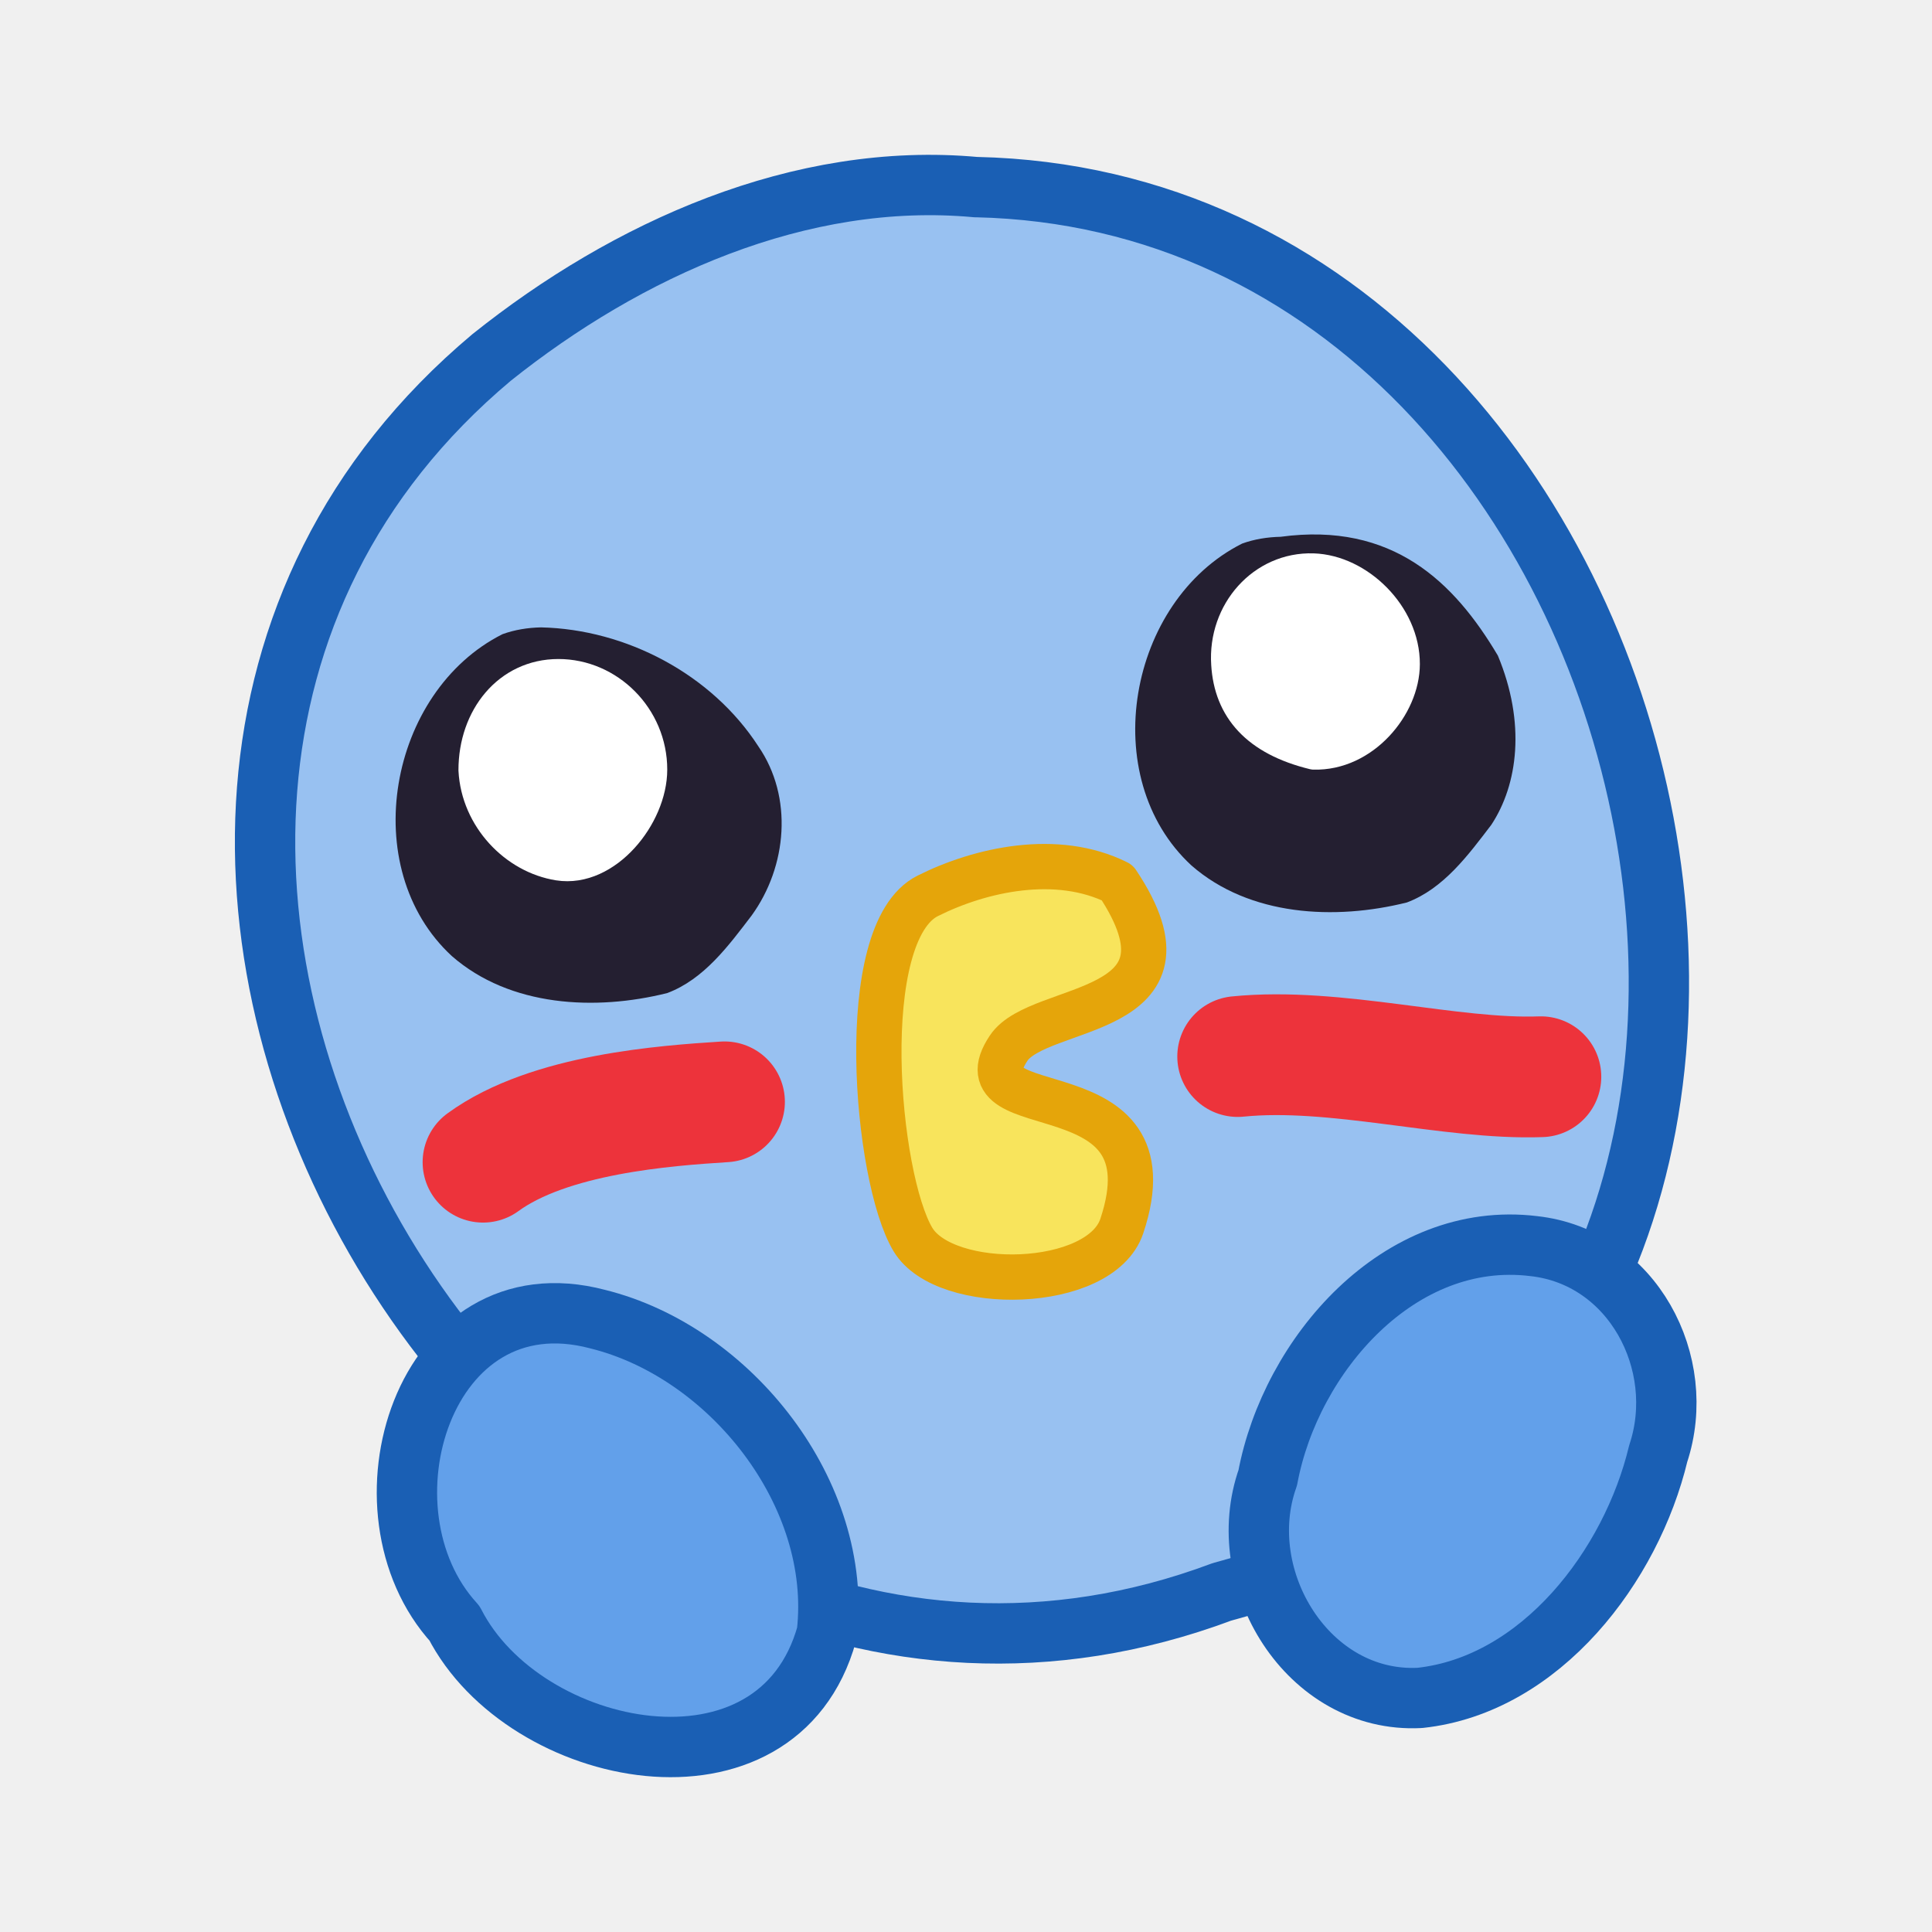
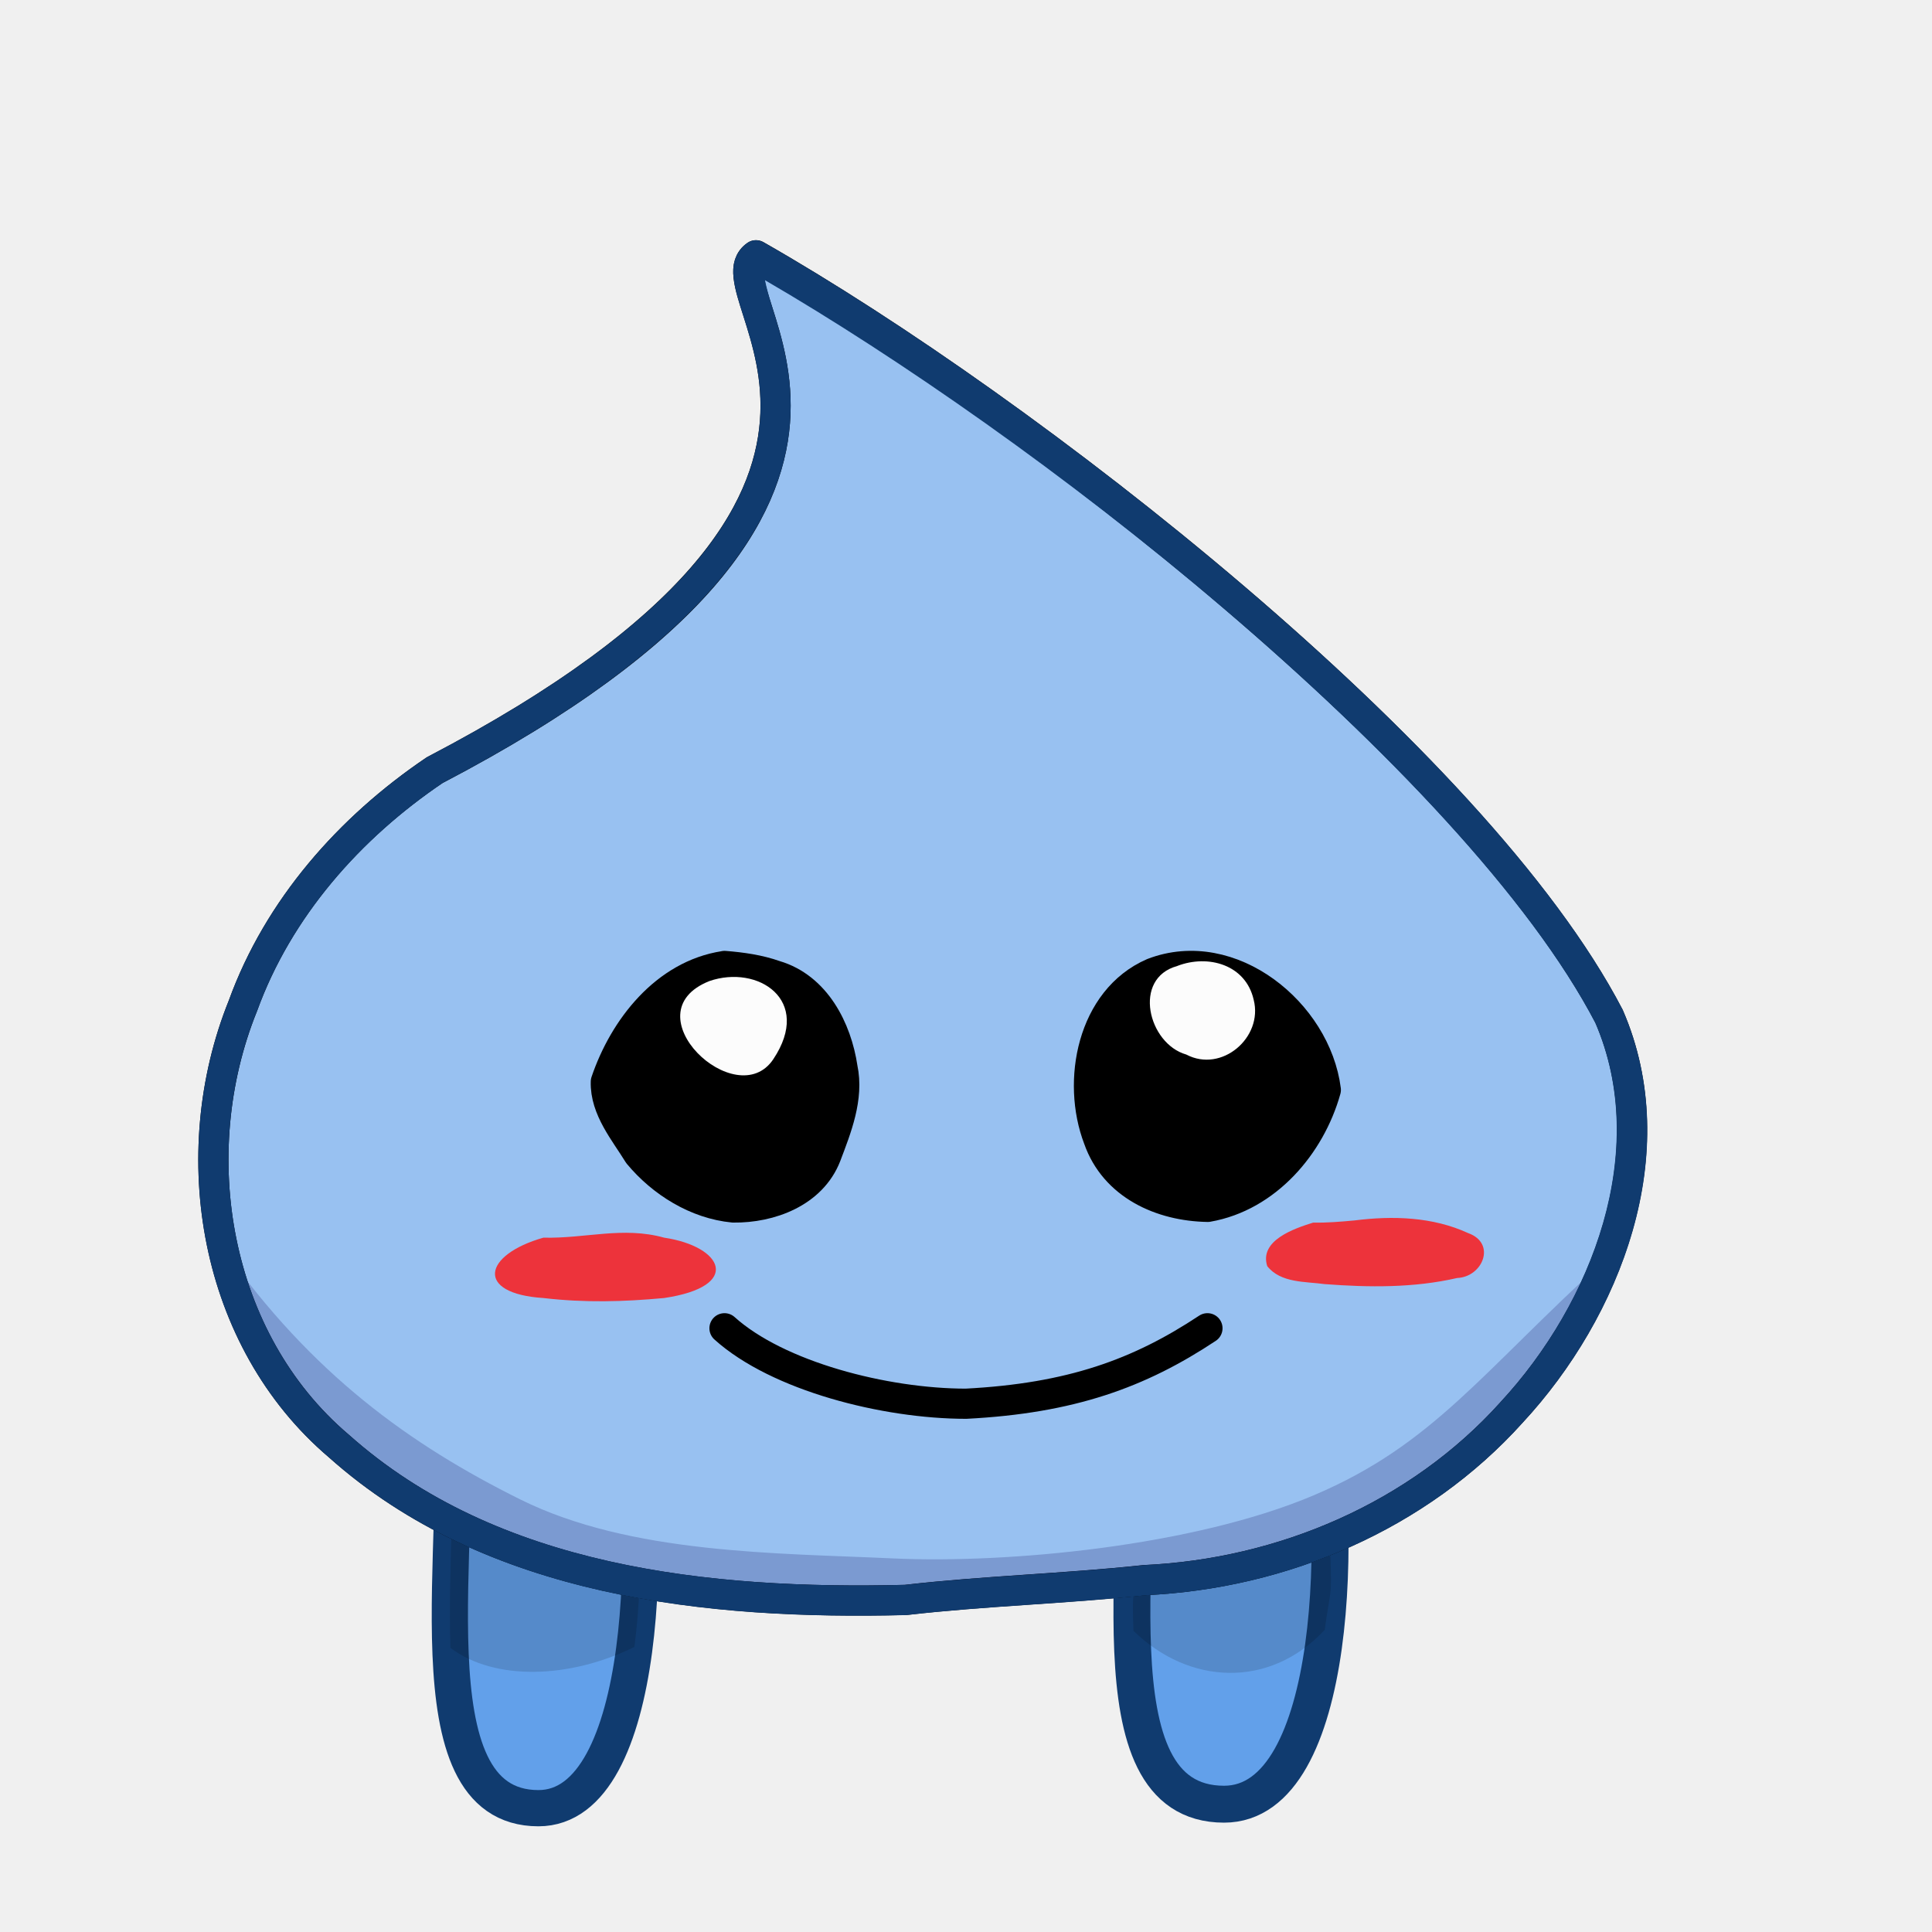
<svg xmlns="http://www.w3.org/2000/svg" width="128" height="128" viewBox="0 0 33.867 33.867" version="1.1" id="svg8">
  <defs id="defs2" />
  <g id="layer1" transform="translate(0,-263.1333)">
-     <path style="opacity:1;fill:#98c1f1;fill-opacity:1;fill-rule:nonzero;stroke:#1a5fb4;stroke-width:1.058;stroke-linecap:round;stroke-linejoin:round;stroke-miterlimit:4;stroke-dasharray:none;stroke-opacity:1;paint-order:normal" d="m 17.113,266.413 c 12.771,0.284 17.003,21.234 4.304,24.626 -12.108,4.528 -22.833,-13.224 -12.799,-21.64 2.367,-1.891 5.405,-3.271 8.495,-2.985 z" id="rect836" />
-     <path style="fill:#241f31;fill-opacity:1;stroke:none;stroke-width:1.058;stroke-linecap:round;stroke-linejoin:round;stroke-miterlimit:4;stroke-dasharray:none;stroke-opacity:1" d="m 8.807,274.251 c -1.996,1.004 -2.56,4.097 -0.886,5.642 1.02,0.891 2.517,0.963 3.776,0.648 0.645,-0.242 1.076,-0.832 1.48,-1.361 0.62,-0.857 0.731,-2.074 0.115,-2.966 -0.816,-1.26 -2.316,-2.05 -3.809,-2.083 -0.23,0.005 -0.46,0.041 -0.677,0.12 z" id="path970" />
-     <path style="fill:#241f31;fill-opacity:1;stroke:none;stroke-width:1.058;stroke-linecap:round;stroke-linejoin:round;stroke-miterlimit:4;stroke-dasharray:none;stroke-opacity:1" d="m 21.772,272.663 c -1.996,1.004 -2.56,4.097 -0.886,5.642 1.02,0.891 2.517,0.963 3.776,0.648 0.645,-0.242 1.076,-0.832 1.48,-1.361 0.467,-0.708 0.607,-1.783 0.115,-2.966 -0.766,-1.292 -1.847,-2.348 -3.809,-2.083 -0.23,0.005 -0.46,0.041 -0.677,0.12 z" id="path970-2" />
-     <path style="fill:#f8e45c;fill-opacity:1;stroke:#e5a50a;stroke-width:0.794;stroke-linecap:round;stroke-linejoin:round;stroke-miterlimit:4;stroke-dasharray:none;stroke-opacity:1" d="m 19.584,278.605 c -1.058,-0.529 -2.399,-0.23 -3.321,0.232 -1.288,0.644 -0.909,4.943 -0.26,6.024 0.563,0.939 3.287,0.887 3.662,-0.236 0.949,-2.847 -2.919,-1.717 -1.984,-3.118 0.535,-0.803 3.492,-0.52 1.904,-2.901 z" id="path1003" />
-     <path style="fill:#62a0ea;fill-opacity:1;stroke:#1a5fb4;stroke-width:1.058;stroke-linecap:round;stroke-linejoin:round;stroke-miterlimit:4;stroke-dasharray:none;stroke-opacity:1" d="m 24.887,292.897 c -1.96,0.1 -3.291,-2.091 -2.664,-3.859 0.403,-2.152 2.306,-4.349 4.662,-4.061 1.732,0.19 2.709,2.05 2.183,3.636 -0.471,1.965 -2.052,4.055 -4.18,4.284 z" id="path1005" />
-     <path style="fill:#62a0ea;fill-opacity:1;stroke:#1a5fb4;stroke-width:1.058;stroke-linecap:round;stroke-linejoin:round;stroke-miterlimit:4;stroke-dasharray:none;stroke-opacity:1" d="m 14.494,291.767 c -0.861,3.106 -5.306,2.21 -6.527,-0.178 -1.806,-1.975 -0.546,-6.14 2.51,-5.332 2.333,0.578 4.299,3.07 4.017,5.511 z" id="path1005-9" />
-     <path style="fill:none;stroke:#ed333b;stroke-width:2.117;stroke-linecap:round;stroke-linejoin:round;stroke-opacity:1;stroke-miterlimit:4;stroke-dasharray:none" d="M 8.467,283.506 C 9.632,282.656 11.676,282.514 12.7,282.448" id="path1037" />
-     <path style="fill:none;stroke:#ed333b;stroke-width:2.117;stroke-linecap:round;stroke-linejoin:round;stroke-miterlimit:4;stroke-dasharray:none;stroke-opacity:1" d="m 21.696,281.654 c 1.72,-0.173 3.726,0.412 5.315,0.354" id="path1041" />
-     <path style="opacity:1;fill:#ffffff;fill-opacity:1;fill-rule:nonzero;stroke:#ffffff;stroke-width:0.529;stroke-linecap:round;stroke-linejoin:round;stroke-miterlimit:4;stroke-dasharray:none;stroke-opacity:1;paint-order:normal" d="m 11.432,276.623 c -5e-6,0.822 -0.799,1.814 -1.643,1.681 -0.771,-0.122 -1.443,-0.82 -1.488,-1.671 -4e-7,-0.926 0.601,-1.683 1.488,-1.683 0.887,0 1.643,0.747 1.643,1.674 z" id="path1099" />
-     <path style="opacity:1;fill:#ffffff;fill-opacity:1;fill-rule:nonzero;stroke:#ffffff;stroke-width:0.529;stroke-linecap:round;stroke-linejoin:round;stroke-miterlimit:4;stroke-dasharray:none;stroke-opacity:1;paint-order:normal" d="m 24.625,274.775 c -0.002,0.752 -0.712,1.611 -1.598,1.585 -1.009,-0.245 -1.484,-0.797 -1.531,-1.585 -0.061,-0.924 0.636,-1.705 1.523,-1.677 0.802,0.025 1.609,0.807 1.606,1.677 z" id="path1099-9" />
+     <path style="opacity:1;fill:#98c1f1;fill-opacity:1;fill-rule:nonzero;stroke:#1a5fb4;stroke-width:1.058;stroke-linecap:round;stroke-linejoin:round;stroke-miterlimit:4;stroke-dasharray:none;stroke-opacity:1;paint-order:normal" d="m -15.694,266.967 c 12.771,0.284 17.003,21.234 4.304,24.626 -12.108,4.528 -22.833,-13.224 -12.799,-21.64 2.367,-1.891 5.405,-3.271 8.495,-2.985 z" id="rect836" />
+     <path style="fill:#241f31;fill-opacity:1;stroke:none;stroke-width:1.058;stroke-linecap:round;stroke-linejoin:round;stroke-miterlimit:4;stroke-dasharray:none;stroke-opacity:1" d="m -23.999,274.804 c -1.996,1.004 -2.56,4.097 -0.886,5.642 1.02,0.891 2.517,0.963 3.776,0.648 0.645,-0.242 1.076,-0.832 1.48,-1.361 0.62,-0.857 0.731,-2.074 0.115,-2.966 -0.816,-1.26 -2.316,-2.05 -3.809,-2.083 -0.23,0.005 -0.46,0.041 -0.677,0.12 z" id="path970" />
+     <path style="fill:#241f31;fill-opacity:1;stroke:none;stroke-width:1.058;stroke-linecap:round;stroke-linejoin:round;stroke-miterlimit:4;stroke-dasharray:none;stroke-opacity:1" d="m -11.034,273.217 c -1.996,1.004 -2.56,4.097 -0.886,5.642 1.02,0.891 2.517,0.963 3.776,0.648 0.645,-0.242 1.076,-0.832 1.48,-1.361 0.467,-0.708 0.607,-1.783 0.115,-2.966 -0.766,-1.292 -1.847,-2.348 -3.809,-2.083 -0.23,0.005 -0.46,0.041 -0.677,0.12 z" id="path970-2" />
+     <path style="fill:#f8e45c;fill-opacity:1;stroke:#e5a50a;stroke-width:0.794;stroke-linecap:round;stroke-linejoin:round;stroke-miterlimit:4;stroke-dasharray:none;stroke-opacity:1" d="m -13.222,279.158 c -1.058,-0.529 -2.399,-0.23 -3.321,0.232 -1.288,0.644 -0.909,4.943 -0.26,6.024 0.563,0.939 3.287,0.887 3.662,-0.236 0.949,-2.847 -2.919,-1.717 -1.984,-3.118 0.535,-0.803 3.492,-0.52 1.904,-2.901 z" id="path1003" />
+     <path style="fill:#62a0ea;fill-opacity:1;stroke:#1a5fb4;stroke-width:1.058;stroke-linecap:round;stroke-linejoin:round;stroke-miterlimit:4;stroke-dasharray:none;stroke-opacity:1" d="m -7.919,293.45 c -1.96,0.1 -3.291,-2.091 -2.664,-3.859 0.403,-2.152 2.306,-4.349 4.662,-4.061 1.732,0.19 2.709,2.05 2.183,3.636 -0.471,1.965 -2.052,4.055 -4.18,4.284 z" id="path1005" />
+     <path style="fill:#62a0ea;fill-opacity:1;stroke:#1a5fb4;stroke-width:1.058;stroke-linecap:round;stroke-linejoin:round;stroke-miterlimit:4;stroke-dasharray:none;stroke-opacity:1" d="m -18.312,292.32 c -0.861,3.106 -5.306,2.21 -6.527,-0.178 -1.806,-1.975 -0.546,-6.14 2.51,-5.332 2.333,0.578 4.299,3.07 4.017,5.511 z" id="path1005-9" />
+     <path style="fill:none;stroke:#ed333b;stroke-width:2.117;stroke-linecap:round;stroke-linejoin:round;stroke-miterlimit:4;stroke-dasharray:none;stroke-opacity:1" d="m -24.34,284.06 c 1.165,-0.85 3.209,-0.993 4.233,-1.058" id="path1037" />
+     <path style="fill:none;stroke:#ed333b;stroke-width:2.117;stroke-linecap:round;stroke-linejoin:round;stroke-miterlimit:4;stroke-dasharray:none;stroke-opacity:1" d="m -11.111,282.208 c 1.72,-0.173 3.726,0.412 5.315,0.354" id="path1041" />
+     <path style="opacity:1;fill:#ffffff;fill-opacity:1;fill-rule:nonzero;stroke:#ffffff;stroke-width:0.529;stroke-linecap:round;stroke-linejoin:round;stroke-miterlimit:4;stroke-dasharray:none;stroke-opacity:1;paint-order:normal" d="m -21.374,277.177 c -5e-6,0.822 -0.799,1.814 -1.643,1.681 -0.771,-0.122 -1.443,-0.82 -1.488,-1.671 0,-0.926 0.601,-1.683 1.488,-1.683 0.887,0 1.643,0.747 1.643,1.674 z" id="path1099" />
+     <path style="opacity:1;fill:#ffffff;fill-opacity:1;fill-rule:nonzero;stroke:#ffffff;stroke-width:0.529;stroke-linecap:round;stroke-linejoin:round;stroke-miterlimit:4;stroke-dasharray:none;stroke-opacity:1;paint-order:normal" d="m -8.181,275.328 c -0.002,0.752 -0.712,1.611 -1.598,1.585 -1.009,-0.245 -1.484,-0.797 -1.531,-1.585 -0.061,-0.924 0.636,-1.705 1.523,-1.677 0.802,0.025 1.609,0.807 1.606,1.677 z" id="path1099-9" />
+     <path style="fill:#62a0ea;fill-opacity:1;stroke:#103b6f;stroke-width:0.635;stroke-linecap:round;stroke-linejoin:round;stroke-miterlimit:4;stroke-dasharray:none;stroke-opacity:1" d="m 7.894,287.528 c 0.269,2.547 -0.772,7.302 1.545,7.302 1.931,0 2.025,-4.953 1.545,-7.302" id="path827" />
+     <path style="fill:#62a0ea;fill-opacity:1;stroke:#103b6f;stroke-width:0.647;stroke-linecap:round;stroke-linejoin:round;stroke-miterlimit:4;stroke-dasharray:none;stroke-opacity:1" d="m 19.851,287.468 c 0.279,2.543 -0.803,7.292 1.606,7.292 2.007,0 2.105,-4.946 1.606,-7.292" id="path827-2-7" />
+     <path style="fill:#000000;fill-opacity:0.137;stroke:none;stroke-width:0.635;stroke-linecap:round;stroke-linejoin:round;stroke-miterlimit:4;stroke-dasharray:none;stroke-opacity:1" d="m 11.216,289.665 -3.297,0.185 c -0.022,0.731 -0.046,1.48 -0.023,2.17 0.778,0.584 2.094,0.54 3.225,-0.017 0.096,-0.749 0.123,-1.564 0.095,-2.339 z" id="path827-2" />
+     <path style="fill:#98c1f1;fill-opacity:1;stroke:#000000;stroke-width:0.529;stroke-linecap:round;stroke-linejoin:round;stroke-miterlimit:4;stroke-dasharray:none;stroke-opacity:1" d="m 15.875,291.179 c -3.448,0.086 -7.257,-0.304 -9.938,-2.7 -2.186,-1.859 -2.729,-5.114 -1.679,-7.714 0.619,-1.71 1.868,-3.122 3.359,-4.13 9.345,-4.877 4.689,-8.385 5.636,-9.027 4.745,2.704 12.607,8.832 14.954,13.343 1.026,2.37 -0.043,5.144 -1.711,6.942 -1.633,1.815 -4.012,2.829 -6.434,2.939 -1.393,0.15 -2.795,0.187 -4.187,0.347 z" id="path825" />
+     <path style="fill:#000000;stroke:#000000;stroke-width:0.529;stroke-linecap:round;stroke-linejoin:round;stroke-miterlimit:4;stroke-dasharray:none;stroke-opacity:1;fill-opacity:1" d="m 12.7,280.067 c -1.036,0.157 -1.762,1.089 -2.08,2.029 -0.014,0.478 0.333,0.881 0.571,1.269 0.412,0.496 1.017,0.873 1.664,0.935 0.647,0.008 1.376,-0.261 1.627,-0.908 0.183,-0.483 0.398,-1.016 0.287,-1.538 -0.102,-0.685 -0.471,-1.412 -1.181,-1.621 -0.285,-0.101 -0.587,-0.143 -0.887,-0.167 z" id="path978" />
+     <path style="fill:#000000;fill-opacity:1;stroke:#000000;stroke-width:0.529;stroke-linecap:round;stroke-linejoin:round;stroke-miterlimit:4;stroke-dasharray:none;stroke-opacity:1" d="m 21.171,284.289 c 1.028,-0.179 1.798,-1.078 2.07,-2.05 -0.171,-1.352 -1.667,-2.574 -3.031,-2.049 -1.065,0.462 -1.341,1.897 -0.956,2.903 0.284,0.814 1.101,1.183 1.918,1.196 z" id="path978-1" />
+     <path style="fill:none;stroke:#000000;stroke-width:0.529;stroke-linecap:round;stroke-linejoin:round;stroke-miterlimit:4;stroke-dasharray:none;stroke-opacity:1" d="m 12.7,286.417 c 0.933,0.84 2.809,1.322 4.233,1.323 1.84,-0.095 3.038,-0.531 4.233,-1.323" id="path1024" />
+     <path style="fill:#000000;fill-opacity:0.137;stroke:none;stroke-width:0.647;stroke-linecap:round;stroke-linejoin:round;stroke-miterlimit:4;stroke-dasharray:none;stroke-opacity:1" d="m 23.32,290.409 -3.427,0.185 c -0.023,0.73 -0.048,0.436 -0.024,1.126 0.968,0.949 2.388,1.024 3.353,-0.017 0.1,-0.748 0.127,-0.52 0.099,-1.293 z" id="path827-2-0" />
+     <path style="fill:#0a0055;fill-opacity:0.204;stroke:none;stroke-width:2;stroke-linecap:round;stroke-linejoin:round;stroke-miterlimit:4;stroke-dasharray:none;stroke-opacity:0.502" d="m 14.791,82.729 c 1.107,5.006 3.641,9.659 7.648,13.066 C 32.573,104.853 46.969,106.325 60,106 c 5.26,-0.603 10.56,-0.743 15.824,-1.311 9.151,-0.416 18.145,-4.25 24.316,-11.109 2.677,-2.886 4.936,-6.439 6.363,-10.256 C 98.16,90.897 95.004,95.689 87.042,99.067 79.079,102.445 66.757,103.605 59.139,103.249 51.521,102.892 41.788,102.977 34.477,99.346 27.167,95.715 20.671,91.048 14.791,82.729 Z" transform="matrix(0.2645833,0,0,0.2645833,0,263.1333)" id="path825-2" />
+     <path style="fill:#ed333b;stroke:none;stroke-width:0.265px;stroke-linecap:butt;stroke-linejoin:miter;stroke-opacity:1;fill-opacity:1" d="m 9.525,284.829 c -1.06,0.302 -1.2,0.981 0,1.058 0.725,0.085 1.409,0.066 2.117,0 1.374,-0.204 1.033,-0.904 0,-1.058 -0.722,-0.201 -1.383,0.018 -2.117,0 z" id="path1114" />
+     <path style="fill:#ed333b;fill-opacity:1;stroke:none;stroke-width:0.265px;stroke-linecap:butt;stroke-linejoin:miter;stroke-opacity:1" d="m 23.019,284.565 c -0.337,0.105 -0.948,0.314 -0.805,0.763 0.236,0.298 0.664,0.268 1.007,0.315 0.773,0.059 1.563,0.068 2.322,-0.107 0.451,-0.019 0.691,-0.61 0.193,-0.787 -0.62,-0.286 -1.324,-0.307 -1.992,-0.222 -0.241,0.022 -0.483,0.043 -0.724,0.038 z" id="path1114-6" />
+     <path style="fill:#fcfcfc;fill-opacity:1;stroke:none;stroke-width:0.265px;stroke-linecap:butt;stroke-linejoin:miter;stroke-opacity:1" d="m 12.435,280.331 c -1.411,0.563 0.476,2.337 1.121,1.369 0.692,-1.039 -0.271,-1.662 -1.121,-1.369 z" id="path1191" />
+     <path style="fill:#fcfcfc;fill-opacity:1;stroke:none;stroke-width:0.265px;stroke-linecap:butt;stroke-linejoin:miter;stroke-opacity:1" d="m 20.637,280.067 c -0.79,0.214 -0.513,1.361 0.158,1.552 0.622,0.328 1.349,-0.3 1.182,-0.958 -0.139,-0.619 -0.799,-0.803 -1.34,-0.595 z" id="path1191-2" />
+     <path style="color:#000000;font-style:normal;font-variant:normal;font-weight:normal;font-stretch:normal;font-size:medium;line-height:normal;font-family:sans-serif;font-variant-ligatures:normal;font-variant-position:normal;font-variant-caps:normal;font-variant-numeric:normal;font-variant-alternates:normal;font-feature-settings:normal;text-indent:0;text-align:start;text-decoration:none;text-decoration-line:none;text-decoration-style:solid;text-decoration-color:#000000;letter-spacing:normal;word-spacing:normal;text-transform:none;writing-mode:lr-tb;direction:ltr;text-orientation:mixed;dominant-baseline:auto;baseline-shift:baseline;text-anchor:start;white-space:normal;shape-padding:0;clip-rule:nonzero;display:inline;overflow:visible;visibility:visible;opacity:1;isolation:auto;mix-blend-mode:normal;color-interpolation:sRGB;color-interpolation-filters:linearRGB;solid-color:#000000;solid-opacity:1;vector-effect:none;fill:#103b6f;fill-opacity:1;fill-rule:nonzero;stroke:none;stroke-width:0.529;stroke-linecap:round;stroke-linejoin:round;stroke-miterlimit:4;stroke-dasharray:none;stroke-dashoffset:0;stroke-opacity:1;color-rendering:auto;image-rendering:auto;shape-rendering:auto;text-rendering:auto;enable-background:accumulate" d="m 13.258,267.344 a 0.265,0.265 0 0 0 -0.154,0.045 c -0.103,0.07 -0.182,0.179 -0.219,0.291 -0.037,0.112 -0.037,0.223 -0.025,0.33 0.024,0.213 0.095,0.427 0.174,0.674 0.157,0.494 0.344,1.103 0.287,1.83 -0.114,1.454 -1.193,3.468 -5.826,5.887 a 0.265,0.265 0 0 0 -0.025,0.016 c -1.528,1.033 -2.817,2.484 -3.459,4.256 -1.087,2.699 -0.528,6.066 1.756,8.008 2.763,2.466 6.645,2.85 10.115,2.764 a 0.265,0.265 0 0 0 0.023,-0.002 c 1.371,-0.157 2.768,-0.194 4.17,-0.344 0.001,-7e-5 0.003,-0.002 0.004,-0.002 2.485,-0.114 4.927,-1.152 6.611,-3.023 1.722,-1.856 2.842,-4.726 1.76,-7.227 a 0.265,0.265 0 0 0 -0.008,-0.018 c -1.207,-2.319 -3.775,-4.981 -6.641,-7.426 -2.865,-2.445 -6.025,-4.66 -8.418,-6.023 a 0.265,0.265 0 0 0 -0.125,-0.035 z m 0.152,0.701 c 2.323,1.351 5.306,3.421 8.047,5.76 2.834,2.419 5.365,5.068 6.508,7.258 0.965,2.238 -0.051,4.912 -1.664,6.65 a 0.265,0.265 0 0 0 -0.002,0.004 c -1.58,1.756 -3.893,2.744 -6.248,2.852 a 0.265,0.265 0 0 0 -0.018,0.002 c -1.371,0.148 -2.765,0.185 -4.164,0.344 -3.423,0.085 -7.157,-0.31 -9.756,-2.633 a 0.265,0.265 0 0 0 -0.006,-0.004 c -2.087,-1.774 -2.615,-4.915 -1.605,-7.414 a 0.265,0.265 0 0 0 0.004,-0.008 c 0.596,-1.647 1.807,-3.02 3.26,-4.002 4.685,-2.452 5.951,-4.623 6.082,-6.299 0.066,-0.84 -0.151,-1.534 -0.309,-2.031 -0.066,-0.208 -0.105,-0.356 -0.129,-0.479 z" id="path825-0" />
  </g>
</svg>
